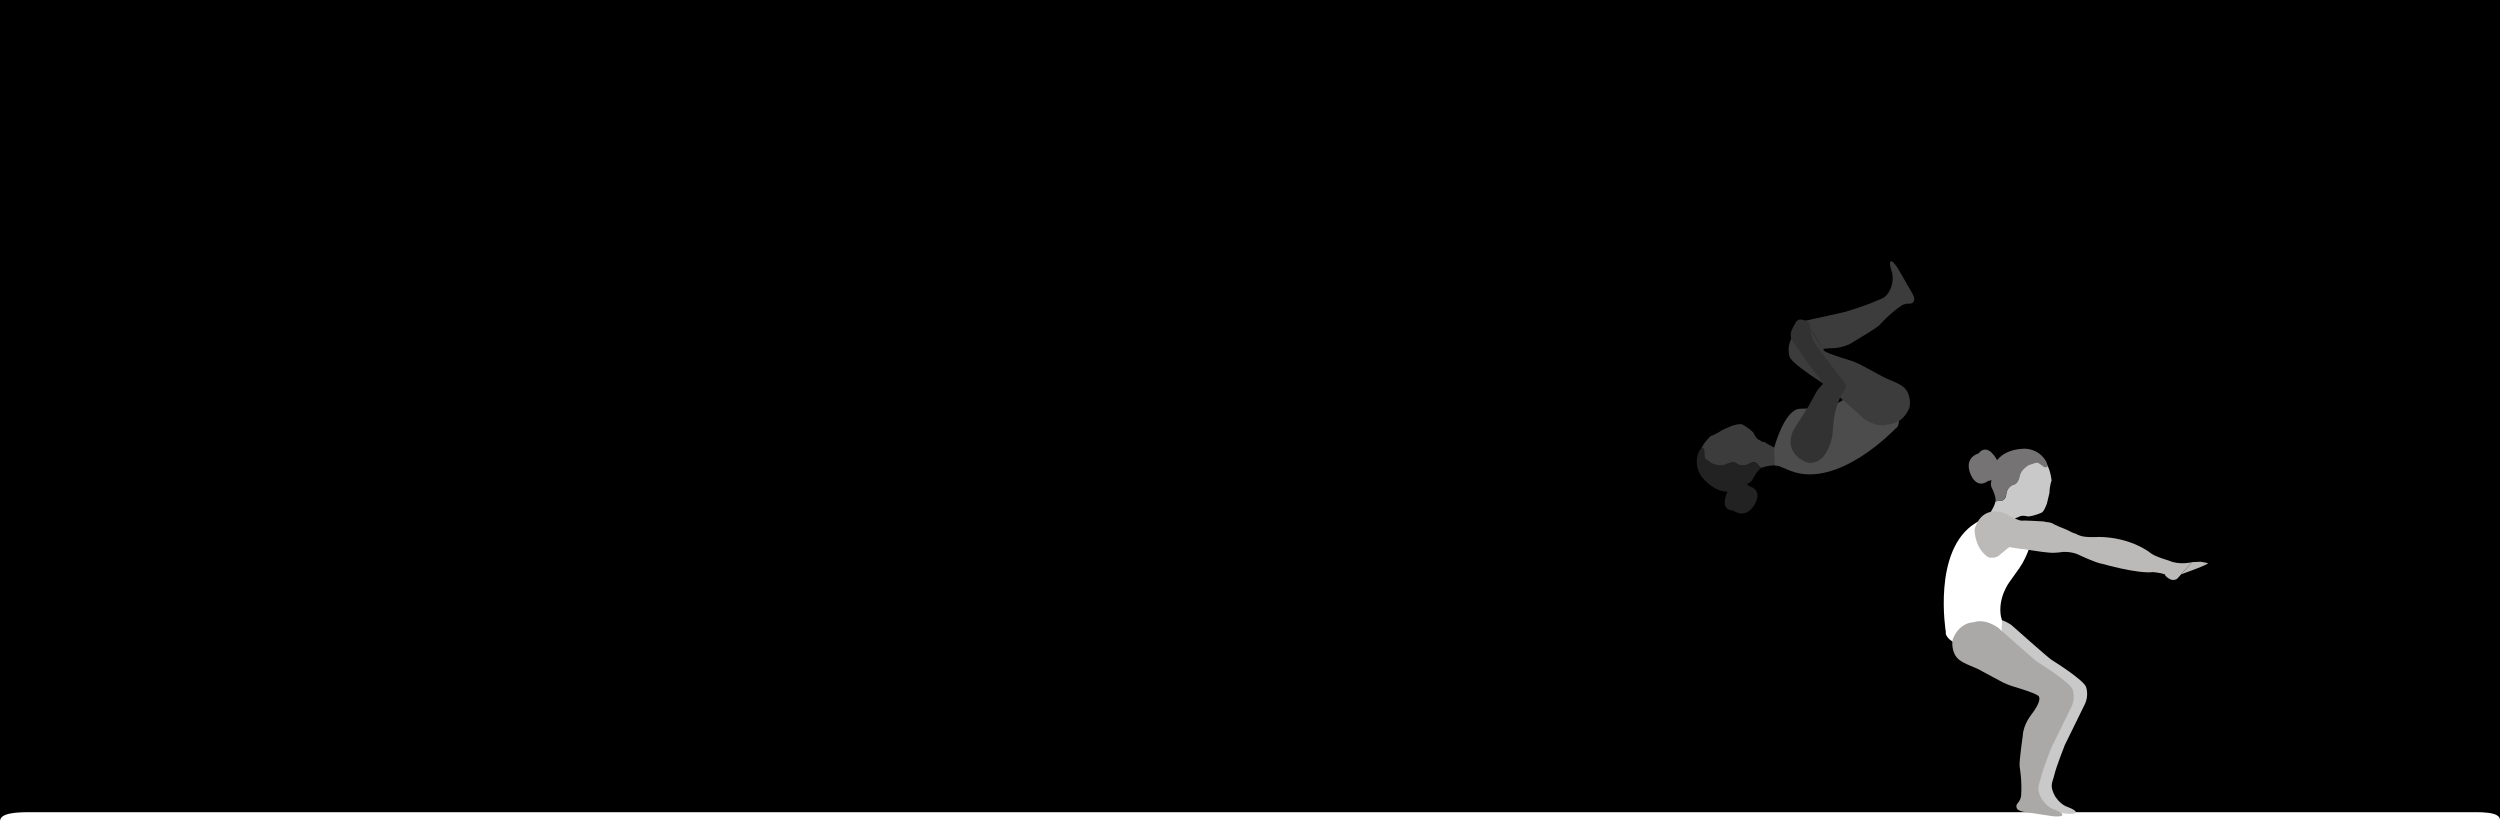
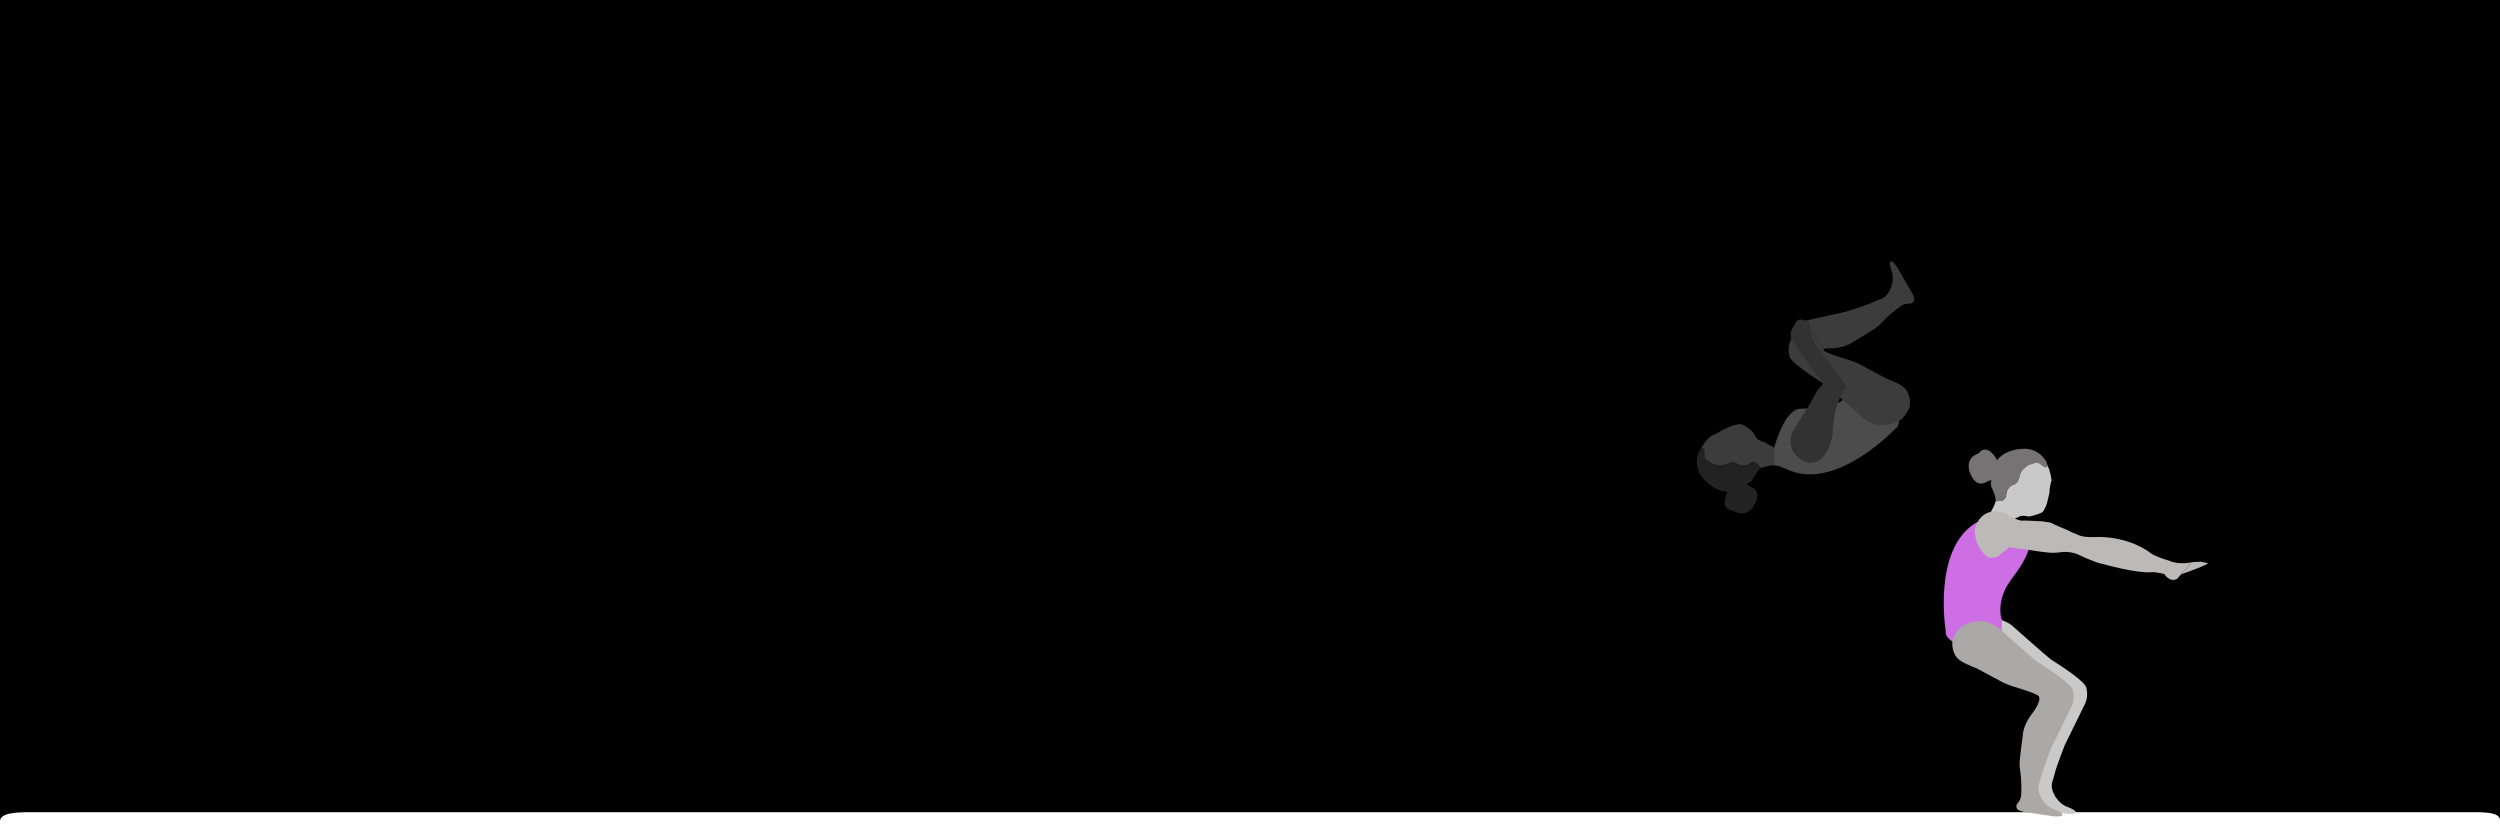
- <svg xmlns="http://www.w3.org/2000/svg" id="Layer_1" data-name="Layer 1" viewBox="0 0 3240 1080">
-   <defs>
-     <style>
-       .cls-1 {
-         fill: #757373;
-       }
- 
-       .cls-2 {
-         fill: #fff;
-       }
- 
-       .cls-3 {
-         fill: #bcbab8;
-       }
- 
-       .cls-4 {
-         fill: #c9c9c9;
-       }
- 
-       .cls-5 {
-         fill: #aba9a8;
-       }
- 
-       .cls-6 {
-         fill: none;
-       }
- 
-       .cls-7 {
-         opacity: .3;
-       }
-     </style>
-   </defs>
-   <rect width="3240" height="1080" />
-   <path class="cls-2" d="m0,1089.53v-25.13c0-11.28,22.63-11.81,39.93-11.81h3156.36c17.3,0,43.71-1.17,43.71,10.11v25.13c0,11.28-26.42,19.91-43.71,19.91H39.93c-17.3,0-39.93-6.93-39.93-18.21Z" />
-   <g class="cls-7">
-     <path class="cls-4" d="m2308.41,602.55s-19.03.22-25.29,3.94c0,0-4.23-2.14-4.97-4.39,0,0-2.41-4.81-9.79-1.98,0,0-9.27,7.82-18.9-.03,0,0-4.73-2.39-13.43,2.75,0,0-19.56,8.08-30.21-9.81,0,0-9.94-7.12,11.25-27.99,0,0,6.34-1.66,14.62-7.57l13.1-5.74s11.12-3.44,13.42-1.49c0,0,7.44,3.66,14.27,10.53,0,0,3.39,8.44,7.94,9.64,0,0,4.66,3.45,6.41,2.46l.19-.06s1.37,1,1.74,1.51c0,0,23.58,13.02,26.26,14.22.06.19-2.43-1.7-6.62,14.01Z" />
-     <path class="cls-6" d="m2414.96,497.25s55.75,30.56,45.53,49.79c0,0,.74,5.2-4.01,8.48,0,0-77.55,82.41-147.33,50.25" />
-     <path class="cls-2" d="m2299.36,580.15s13.01-49.5,33.3-50.41l22.37-.68s25.97.04,42.88-18.89c0,0,.67-2.48,7.01-6.95,0,0,3.95-.94,7.56-6.64,0,0,1.79.5,2.19.94,0,0,37.82,19.15,45.76,41.56.69.17,2.33,13.37-4.09,16.57,0,0-73.74,78.39-135.52,54.68l-15.77-6.43-5.14-.65-.55-23.11Z" />
-     <path class="cls-1" d="m2202.21,584.59s-8.39,14.87,2.07,31.58c0,0,13.63,20.65,34.53,21.06,0,0-11.9,23.84,7.62,24.49,0,0,13.8,11.04,25.6-4.87,0,0,15.5-20.45-4.81-26.66l-3.48-3.01s5.87-1.1,8.39-7.32c0,0,6.42-12.7,11.23-13.24,0,0-4.29-2.33-4.97-4.39,0,0-2.47-5-9.79-1.98,0,0-9.27,7.03-19.21-.5,0,0-4.08-2.29-12.15,1.6,0,0-5.68,3.43-15.71.08,0,0-1.92-.16-4.32-2.14-2.91-2.4-7.72-3.98-7.86-7.75l-.33-8.55c-.25-.13-1.61-4.01-3.86-2.48l-2.15,2.85-.82,1.23Z" />
+ <svg xmlns="http://www.w3.org/2000/svg" version="1.1" id="Layer_1" x="0px" y="0px" viewBox="0 0 3240 1080" style="enable-background:new 0 0 3240 1080;" xml:space="preserve">
+   <style type="text/css">
+ 	.st0{fill:#FFFFFF;}
+ 	.st1{opacity:0.3;}
+ 	.st2{fill:#C9C9C9;}
+ 	.st3{fill:none;}
+ 	.st4{fill:#757373;}
+ 	.st5{fill:#ABA9A8;}
+ 	.st6{fill:#CE6EE5;}
+ 	.st7{fill:#BCBAB8;}
+ </style>
+   <rect y="0" width="3240" height="1080" />
+   <path class="st0" d="M0,1089.53v-25.13c0-11.28,22.63-11.81,39.93-11.81h3156.36c17.3,0,43.71-1.17,43.71,10.11v25.13  c0,11.28-26.42,19.91-43.71,19.91H39.93C22.63,1107.74,0,1100.81,0,1089.53z" />
+   <g class="st1">
+     <path class="st2" d="M2308.41,602.55c0,0-19.03,0.22-25.29,3.94c0,0-4.23-2.14-4.97-4.39c0,0-2.41-4.81-9.79-1.98   c0,0-9.27,7.82-18.9-0.03c0,0-4.73-2.39-13.43,2.75c0,0-19.56,8.08-30.21-9.81c0,0-9.94-7.12,11.25-27.99c0,0,6.34-1.66,14.62-7.57   l13.1-5.74c0,0,11.12-3.44,13.42-1.49c0,0,7.44,3.66,14.27,10.53c0,0,3.39,8.44,7.94,9.64c0,0,4.66,3.45,6.41,2.46l0.19-0.06   c0,0,1.37,1,1.74,1.51c0,0,23.58,13.02,26.26,14.22c0.06,0.19-2.43-1.7-6.62,14.01L2308.41,602.55z" />
+     <path class="st3" d="M2414.96,497.25c0,0,55.75,30.56,45.53,49.79c0,0,0.74,5.2-4.01,8.48c0,0-77.55,82.41-147.33,50.25" />
+     <path class="st0" d="M2299.36,580.15c0,0,13.01-49.5,33.3-50.41l22.37-0.68c0,0,25.97,0.04,42.88-18.89c0,0,0.67-2.48,7.01-6.95   c0,0,3.95-0.94,7.56-6.64c0,0,1.79,0.5,2.19,0.94c0,0,37.82,19.15,45.76,41.56c0.69,0.17,2.33,13.37-4.09,16.57   c0,0-73.74,78.39-135.52,54.68l-15.77-6.43l-5.14-0.65l-0.55-23.11V580.15z" />
+     <path class="st4" d="M2202.21,584.59c0,0-8.39,14.87,2.07,31.58c0,0,13.63,20.65,34.53,21.06c0,0-11.9,23.84,7.62,24.49   c0,0,13.8,11.04,25.6-4.87c0,0,15.5-20.45-4.81-26.66l-3.48-3.01c0,0,5.87-1.1,8.39-7.32c0,0,6.42-12.7,11.23-13.24   c0,0-4.29-2.33-4.97-4.39c0,0-2.47-5-9.79-1.98c0,0-9.27,7.03-19.21-0.5c0,0-4.08-2.29-12.15,1.6c0,0-5.68,3.43-15.71,0.08   c0,0-1.92-0.16-4.32-2.14c-2.91-2.4-7.72-3.98-7.86-7.75l-0.33-8.55c-0.25-0.13-1.61-4.01-3.86-2.48l-2.15,2.85l-0.82,1.23H2202.21   z" />
    <g>
-       <path class="cls-4" d="m2452.23,353.76c2.29,9.27-1.55,19.18-1.55,19.18-6.18,14.56-11.57,13.34-21.33,17.98-9.76,4.64-38.23,13.35-38.23,13.35l-52.85,11.69c.42.57.84,1.13,1.26,1.69,5.62,7.63,11.07,15.39,16.4,23.23,2.51,3.7,5,7.42,7.46,11.16,4.54-.62,8.83-.72,10.54-.76,0,0,16.23.19,27.91-8.17,0,0,28.29-16.57,33.83-21.67,0,0,12.28-14.2,28.38-25.23,3.27-2.24,7.24-2.92,11.19-2.7,2.7.15,6.05-2.36,5.72-6.21,0,0-.7-4.33-3.33-8.32l-18.2-31.59c-7.89-11.89-9.39-8.34-9.39-8.34-2.31,1.83,2.2,14.71,2.2,14.71Z" />
-       <path class="cls-4" d="m2338.65,415.96c-8.49,1.88-17.22,23.41-17.22,23.41-6.22,11.86-2.02,23.16-2.02,23.16,3.49,9.66,44.47,35.02,44.47,35.02,4.99,3.22,52.11,45.29,52.11,45.29,18.76,12.82,31,7.17,31,7.17,20.9-1.09,27.65-21.86,27.65-21.86,2.15-7.82-.4-20.96-7.68-26.51-8.3-6.32-14.46-7.46-24.63-12.28l-29.5-15.88c-5.46-2.94-11.2-5.32-17.14-7.09-11.48-3.43-30.6-9.53-32.43-12.64l.49-1.71-25.12-36.08Z" />
+       <path class="st2" d="M2452.23,353.76c2.29,9.27-1.55,19.18-1.55,19.18c-6.18,14.56-11.57,13.34-21.33,17.98    s-38.23,13.35-38.23,13.35l-52.85,11.69c0.42,0.57,0.84,1.13,1.26,1.69c5.62,7.63,11.07,15.39,16.4,23.23    c2.51,3.7,5,7.42,7.46,11.16c4.54-0.62,8.83-0.72,10.54-0.76c0,0,16.23,0.19,27.91-8.17c0,0,28.29-16.57,33.83-21.67    c0,0,12.28-14.2,28.38-25.23c3.27-2.24,7.24-2.92,11.19-2.7c2.7,0.15,6.05-2.36,5.72-6.21c0,0-0.7-4.33-3.33-8.32l-18.2-31.59    c-7.89-11.89-9.39-8.34-9.39-8.34C2447.73,340.88,2452.24,353.76,2452.23,353.76L2452.23,353.76z" />
+       <path class="st2" d="M2338.65,415.96c-8.49,1.88-17.22,23.41-17.22,23.41c-6.22,11.86-2.02,23.16-2.02,23.16    c3.49,9.66,44.47,35.02,44.47,35.02c4.99,3.22,52.11,45.29,52.11,45.29c18.76,12.82,31,7.17,31,7.17    c20.9-1.09,27.65-21.86,27.65-21.86c2.15-7.82-0.4-20.96-7.68-26.51c-8.3-6.32-14.46-7.46-24.63-12.28l-29.5-15.88    c-5.46-2.94-11.2-5.32-17.14-7.09c-11.48-3.43-30.6-9.53-32.43-12.64l0.49-1.71l-25.12-36.08L2338.65,415.96z" />
    </g>
-     <path class="cls-5" d="m2374.76,564.82s.89-9.46,1.55-17.56c.66-8.05,2.42-15.98,5.21-23.56l3.8-10.34s7.57-9.53,7.14-14.5l-38.09-50.35c-4.07-5.38-6.7-11.72-7.63-18.4l-1.48-10.64c-.23-1.66-1.44-3.01-3.06-3.42l-7.09-1.79c-3.13-.79-6.4.67-7.9,3.53l-4.54,8.65c-2.84,5.41-2.4,11.97,1.15,16.95l19.14,26.84,18.9,25.23c.81,1.08.64,2.59-.37,3.47h0c-3.1,2.7-5.71,5.93-7.7,9.53l-10.15,18.38-17.88,28.16s-18.48,27.82,14.16,43.73c0,0,25.35,10.61,34.84-33.92Z" />
+     <path class="st5" d="M2374.76,564.82c0,0,0.89-9.46,1.55-17.56c0.66-8.05,2.42-15.98,5.21-23.56l3.8-10.34c0,0,7.57-9.53,7.14-14.5   l-38.09-50.35c-4.07-5.38-6.7-11.72-7.63-18.4l-1.48-10.64c-0.23-1.66-1.44-3.01-3.06-3.42l-7.09-1.79   c-3.13-0.79-6.4,0.67-7.9,3.53l-4.54,8.65c-2.84,5.41-2.4,11.97,1.15,16.95l19.14,26.84l18.9,25.23c0.81,1.08,0.64,2.59-0.37,3.47   l0,0c-3.1,2.7-5.71,5.93-7.7,9.53l-10.15,18.38L2325.76,555c0,0-18.48,27.82,14.16,43.73c0,0,25.35,10.61,34.84-33.92   L2374.76,564.82z" />
  </g>
  <g>
-     <path class="cls-4" d="m2659.68,899.14c3.65,6.17-7.32,20.55-9.74,23.74,0,0-10.28,12.56-11.03,26.9,0,0-4.7,32.44-4.17,39.96,0,0,3.43,18.45,2.01,37.92-.29,3.95-2.24,7.48-4.87,10.43-1.8,2.02-1.93,6.2,1.28,8.34,0,0,3.82,2.15,8.58,2.59l36.04,5.49c14.21,1.25,12.38-2.13,12.38-2.13.01-2.94-12.87-7.46-12.87-7.46-8.67-3.99-14.02-13.18-14.02-13.18-7.52-13.91-3.21-17.36-.74-27.88,2.47-10.52,13.42-38.2,13.42-38.2l25.6-52.17c6.21-11.86,2-23.16,2-23.16-3.5-9.66-44.5-34.98-44.5-34.98-4.99-3.22-52.15-45.24-52.15-45.24-18.77-12.8-31.01-7.14-31.01-7.14-20.9,1.11-27.63,21.88-27.63,21.88-2.15,7.82.41,20.96,7.7,26.51,8.3,6.32,14.47,7.45,24.65,12.26l29.51,15.86c5.46,2.93,11.2,5.31,17.14,7.08,11.48,3.42,30.6,9.51,32.44,12.61Z" />
-     <path class="cls-4" d="m2573.82,672.79s11.32-15.3,12.14-22.53c0,0,4.26-2.08,6.5-1.31,0,0,5.29.99,7.49-6.6,0,0-.63-12.11,11.44-15.05,0,0,4.76-2.32,5.92-12.36,0,0,5.38-20.47,26.07-18.15,0,0,11.68-3.62,15.51,25.87,0,0-2.51,6.06-2.8,16.22l-3.34,13.91s-3.98,10.94-6.92,11.6c0,0-7.41,3.72-17.01,5.01,0,0-8.77-2.39-12.48.5,0,0-5.57,1.63-5.84,3.62l-.06.19s-1.63.48-2.25.48c0,0-24.63,10.93-27.2,12.34-.19-.06,2.82-.91-7.17-13.73Z" />
-     <path class="cls-6" d="m2593.37,821.32s-58.03,25.96-67.19,6.2c0,0-4.59-2.55-4.33-8.32,0,0-18.82-111.59,48.96-147.76" />
-     <path class="cls-2" d="m2589.39,718.47s9.29-8.5,13.19-13.42c0,0,18.54-7.94,19.55-9.81l5.48-5.06,2.37-2.2s3.6,4.62,2.59,13.04c0,0-3.85,18.38-15.38,35.1l-12.98,18.24s-15.72,20.67-10.85,45.58c0,0,1.57,2.03,1.3,9.79,0,0-1.64,3.72.73,10.04,0,0-1.48,1.13-2.07,1.18,0,0-38.11,18.58-60.77,11.36-.55.45-12.07-6.22-10.74-13.27,0,0-17.92-106.12,38.29-141.03l14.65-8.68,3.62-3.7s14.53,7.18,11.82,10c0,0-11.67,8.8-18.56,9.24l17.74,33.63Z" />
-     <path class="cls-3" d="m2604.04,709.05s17.8,3.12,18.93,2.59l10.99,1.74s21.14,3.47,27.85,3.03c0,0,8.94-.39,10.76-1.05,0,0,11.04-1.05,20.73,3.32,0,0,22.95,11.03,31.72,12.17,0,0,45.8,13.14,65.52,10.57-.28.27,8.23.29,15.71,3.22l-.43.69s7.62,10.19,15.96,4.62l19.1-21.41s-16.4,4.3-30.24-2.1c0,0-18.6-5.09-24.78-10.65,0,0-24.19-19.43-65.76-19.93,0,0-18.72,1.32-25.63-2.15-1.39-.3-2.49-.88-3.6-1.74-1.11-.3-2.22-.6-3.19-1.04-3.19-1.04-5.94-3.04-9.13-4.36-.14-.14-.27-.28-.42-.15-6.65-2.64-14.26-5.71-18.82-8.44-.56-.01-.97-.16-1.53-.45-.42-.15-.83-.29-1.25-.44-.97-.16-1.67-.31-2.51-.33-1.25-.16-2.65-.19-3.76-.49-.42-.15-.69-.15-.97-.44-9.9-.6-26.34-1.47-30.4-1.13,0,0-10.97-2.86-18.81-8.72,0,0-30.7-14.81-40.98,20.02,0,0-.81,21.05,14.71,34.04,0,0,3.56,3.45,6.66,2.68,0,0,2,.16,2.61-.08,0,0,2.18.32,6.25-1.64l14.68-11.98Z" />
-     <path class="cls-1" d="m2652.29,599.01s-6.78-15.67-26.42-17.43c0,0-24.69-1.61-37.64,14.79,0,0-11.81-23.89-24.12-8.72,0,0-17.14,4.32-11.58,23.35,0,0,6.93,24.71,24.15,12.28l4.5-.95s-2.67,5.34.76,11.11c0,0,6.24,12.79,3.76,16.94,0,0,4.45-2.02,6.5-1.31,0,0,5.48,1.05,7.49-6.6,0,0,0-11.63,12.01-15.01,0,0,4.29-1.87,6.06-10.65,0,0,.69-6.6,9.43-12.57,0,0,1.29-1.43,4.32-2.15,3.67-.87,7.83-3.75,10.92-1.59l7.01,4.9c.25-.12,4.17,1.14,4.3-1.58l-.98-3.43-.49-1.4Z" />
-     <path class="cls-3" d="m2826.93,744.18s38.36-13.36,34.18-14.47c-.59-.16-8.83-1.68-8.83-1.68l-11.41.52-13.94,15.62Z" />
-     <path class="cls-5" d="m2642.32,902.48c3.65,6.17-7.32,20.55-9.74,23.74,0,0-10.28,12.56-11.03,26.9,0,0-4.7,32.44-4.17,39.96,0,0,3.43,18.45,2.01,37.92-.29,3.95-2.24,7.48-4.87,10.43-1.8,2.02-1.93,6.2,1.28,8.34,0,0,3.82,2.15,8.58,2.59l36.04,5.49c14.21,1.25,12.38-2.13,12.38-2.13.01-2.94-12.87-7.46-12.87-7.46-8.67-3.99-14.02-13.18-14.02-13.18-7.52-13.91-3.21-17.36-.74-27.88,2.47-10.52,13.42-38.2,13.42-38.2l25.6-52.17c6.21-11.86,2-23.16,2-23.16-3.5-9.66-44.5-34.98-44.5-34.98-4.99-3.22-52.15-45.24-52.15-45.24-18.77-12.8-31.01-7.14-31.01-7.14-20.9,1.11-27.63,21.88-27.63,21.88-2.15,7.82.41,20.96,7.7,26.51,8.3,6.32,14.47,7.45,24.65,12.26l29.51,15.86c5.46,2.93,11.2,5.31,17.14,7.08,11.48,3.42,30.6,9.51,32.44,12.61Z" />
+     <path class="st2" d="M2659.68,899.14c3.65,6.17-7.32,20.55-9.74,23.74c0,0-10.28,12.56-11.03,26.9c0,0-4.7,32.44-4.17,39.96   c0,0,3.43,18.45,2.01,37.92c-0.29,3.95-2.24,7.48-4.87,10.43c-1.8,2.02-1.93,6.2,1.28,8.34c0,0,3.82,2.15,8.58,2.59l36.04,5.49   c14.21,1.25,12.38-2.13,12.38-2.13c0.01-2.94-12.87-7.46-12.87-7.46c-8.67-3.99-14.02-13.18-14.02-13.18   c-7.52-13.91-3.21-17.36-0.74-27.88s13.42-38.2,13.42-38.2l25.6-52.17c6.21-11.86,2-23.16,2-23.16c-3.5-9.66-44.5-34.98-44.5-34.98   c-4.99-3.22-52.15-45.24-52.15-45.24c-18.77-12.8-31.01-7.14-31.01-7.14c-20.9,1.11-27.63,21.88-27.63,21.88   c-2.15,7.82,0.41,20.96,7.7,26.51c8.3,6.32,14.47,7.45,24.65,12.26l29.51,15.86c5.46,2.93,11.2,5.31,17.14,7.08   c11.48,3.42,30.6,9.51,32.44,12.61L2659.68,899.14z" />
+     <path class="st2" d="M2573.82,672.79c0,0,11.32-15.3,12.14-22.53c0,0,4.26-2.08,6.5-1.31c0,0,5.29,0.99,7.49-6.6   c0,0-0.63-12.11,11.44-15.05c0,0,4.76-2.32,5.92-12.36c0,0,5.38-20.47,26.07-18.15c0,0,11.68-3.62,15.51,25.87   c0,0-2.51,6.06-2.8,16.22l-3.34,13.91c0,0-3.98,10.94-6.92,11.6c0,0-7.41,3.72-17.01,5.01c0,0-8.77-2.39-12.48,0.5   c0,0-5.57,1.63-5.84,3.62l-0.06,0.19c0,0-1.63,0.48-2.25,0.48c0,0-24.63,10.93-27.2,12.34   C2580.8,686.47,2583.81,685.62,2573.82,672.79L2573.82,672.79z" />
+     <path class="st3" d="M2593.37,821.32c0,0-58.03,25.96-67.19,6.2c0,0-4.59-2.55-4.33-8.32c0,0-18.82-111.59,48.96-147.76" />
+     <path class="st6" d="M2589.39,718.47c0,0,9.29-8.5,13.19-13.42c0,0,18.54-7.94,19.55-9.81l5.48-5.06l2.37-2.2   c0,0,3.6,4.62,2.59,13.04c0,0-3.85,18.38-15.38,35.1l-12.98,18.24c0,0-15.72,20.67-10.85,45.58c0,0,1.57,2.03,1.3,9.79   c0,0-1.64,3.72,0.73,10.04c0,0-1.48,1.13-2.07,1.18c0,0-38.11,18.58-60.77,11.36c-0.55,0.45-12.07-6.22-10.74-13.27   c0,0-17.92-106.12,38.29-141.03l14.65-8.68l3.62-3.7c0,0,14.53,7.18,11.82,10c0,0-11.67,8.8-18.56,9.24l17.74,33.63L2589.39,718.47   z" />
+     <path class="st7" d="M2604.04,709.05c0,0,17.8,3.12,18.93,2.59l10.99,1.74c0,0,21.14,3.47,27.85,3.03c0,0,8.94-0.39,10.76-1.05   c0,0,11.04-1.05,20.73,3.32c0,0,22.95,11.03,31.72,12.17c0,0,45.8,13.14,65.52,10.57c-0.28,0.27,8.23,0.29,15.71,3.22l-0.43,0.69   c0,0,7.62,10.19,15.96,4.62l19.1-21.41c0,0-16.4,4.3-30.24-2.1c0,0-18.6-5.09-24.78-10.65c0,0-24.19-19.43-65.76-19.93   c0,0-18.72,1.32-25.63-2.15c-1.39-0.3-2.49-0.88-3.6-1.74c-1.11-0.3-2.22-0.6-3.19-1.04c-3.19-1.04-5.94-3.04-9.13-4.36   c-0.14-0.14-0.27-0.28-0.42-0.15c-6.65-2.64-14.26-5.71-18.82-8.44c-0.56-0.01-0.97-0.16-1.53-0.45c-0.42-0.15-0.83-0.29-1.25-0.44   c-0.97-0.16-1.67-0.31-2.51-0.33c-1.25-0.16-2.65-0.19-3.76-0.49c-0.42-0.15-0.69-0.15-0.97-0.44c-9.9-0.6-26.34-1.47-30.4-1.13   c0,0-10.97-2.86-18.81-8.72c0,0-30.7-14.81-40.98,20.02c0,0-0.81,21.05,14.71,34.04c0,0,3.56,3.45,6.66,2.68c0,0,2,0.16,2.61-0.08   c0,0,2.18,0.32,6.25-1.64l14.68-11.98L2604.04,709.05z" />
+     <path class="st4" d="M2652.29,599.01c0,0-6.78-15.67-26.42-17.43c0,0-24.69-1.61-37.64,14.79c0,0-11.81-23.89-24.12-8.72   c0,0-17.14,4.32-11.58,23.35c0,0,6.93,24.71,24.15,12.28l4.5-0.95c0,0-2.67,5.34,0.76,11.11c0,0,6.24,12.79,3.76,16.94   c0,0,4.45-2.02,6.5-1.31c0,0,5.48,1.05,7.49-6.6c0,0,0-11.63,12.01-15.01c0,0,4.29-1.87,6.06-10.65c0,0,0.69-6.6,9.43-12.57   c0,0,1.29-1.43,4.32-2.15c3.67-0.87,7.83-3.75,10.92-1.59l7.01,4.9c0.25-0.12,4.17,1.14,4.3-1.58l-0.98-3.43l-0.49-1.4   L2652.29,599.01z" />
+     <path class="st7" d="M2826.93,744.18c0,0,38.36-13.36,34.18-14.47c-0.59-0.16-8.83-1.68-8.83-1.68l-11.41,0.52L2826.93,744.18   L2826.93,744.18z" />
+     <path class="st5" d="M2642.32,902.48c3.65,6.17-7.32,20.55-9.74,23.74c0,0-10.28,12.56-11.03,26.9c0,0-4.7,32.44-4.17,39.96   c0,0,3.43,18.45,2.01,37.92c-0.29,3.95-2.24,7.48-4.87,10.43c-1.8,2.02-1.93,6.2,1.28,8.34c0,0,3.82,2.15,8.58,2.59l36.04,5.49   c14.21,1.25,12.38-2.13,12.38-2.13c0.01-2.94-12.87-7.46-12.87-7.46c-8.67-3.99-14.02-13.18-14.02-13.18   c-7.52-13.91-3.21-17.36-0.74-27.88s13.42-38.2,13.42-38.2l25.6-52.17c6.21-11.86,2-23.16,2-23.16c-3.5-9.66-44.5-34.98-44.5-34.98   c-4.99-3.22-52.15-45.24-52.15-45.24c-18.77-12.8-31.01-7.14-31.01-7.14c-20.9,1.11-27.63,21.88-27.63,21.88   c-2.15,7.82,0.41,20.96,7.7,26.51c8.3,6.32,14.47,7.45,24.65,12.26l29.51,15.86c5.46,2.93,11.2,5.31,17.14,7.08   c11.48,3.42,30.6,9.51,32.44,12.61L2642.32,902.48z" />
  </g>
</svg>
